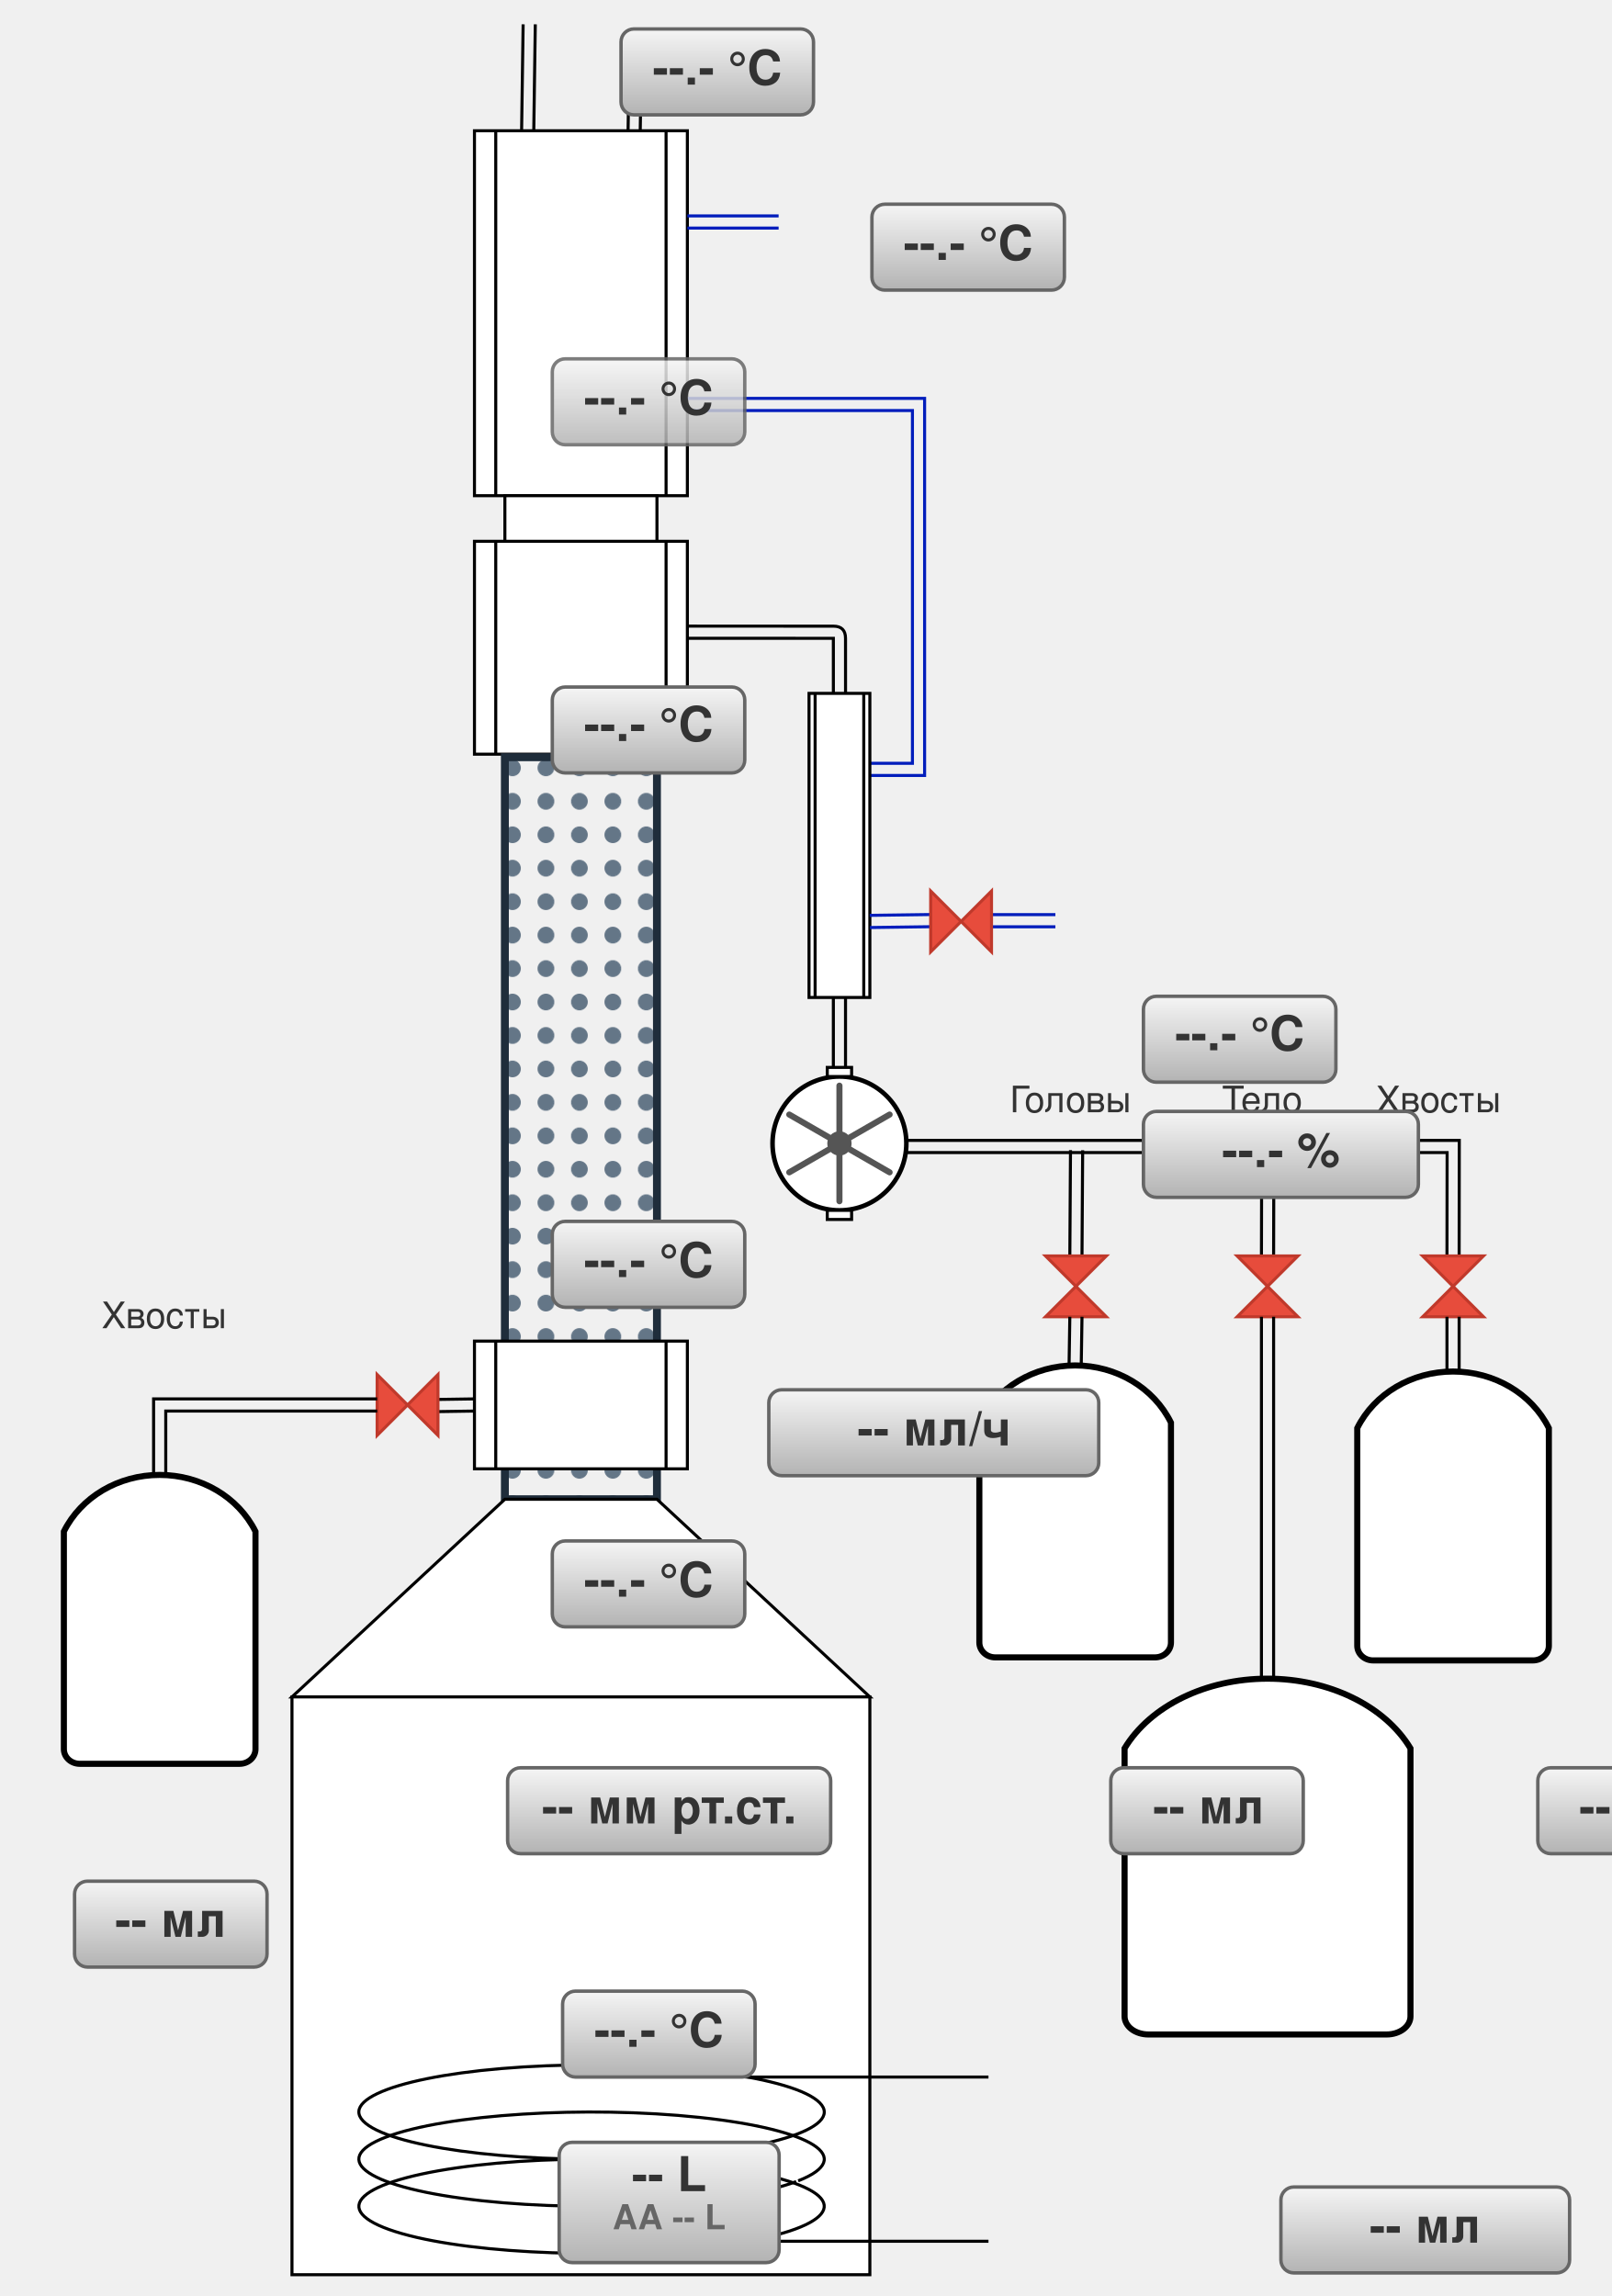
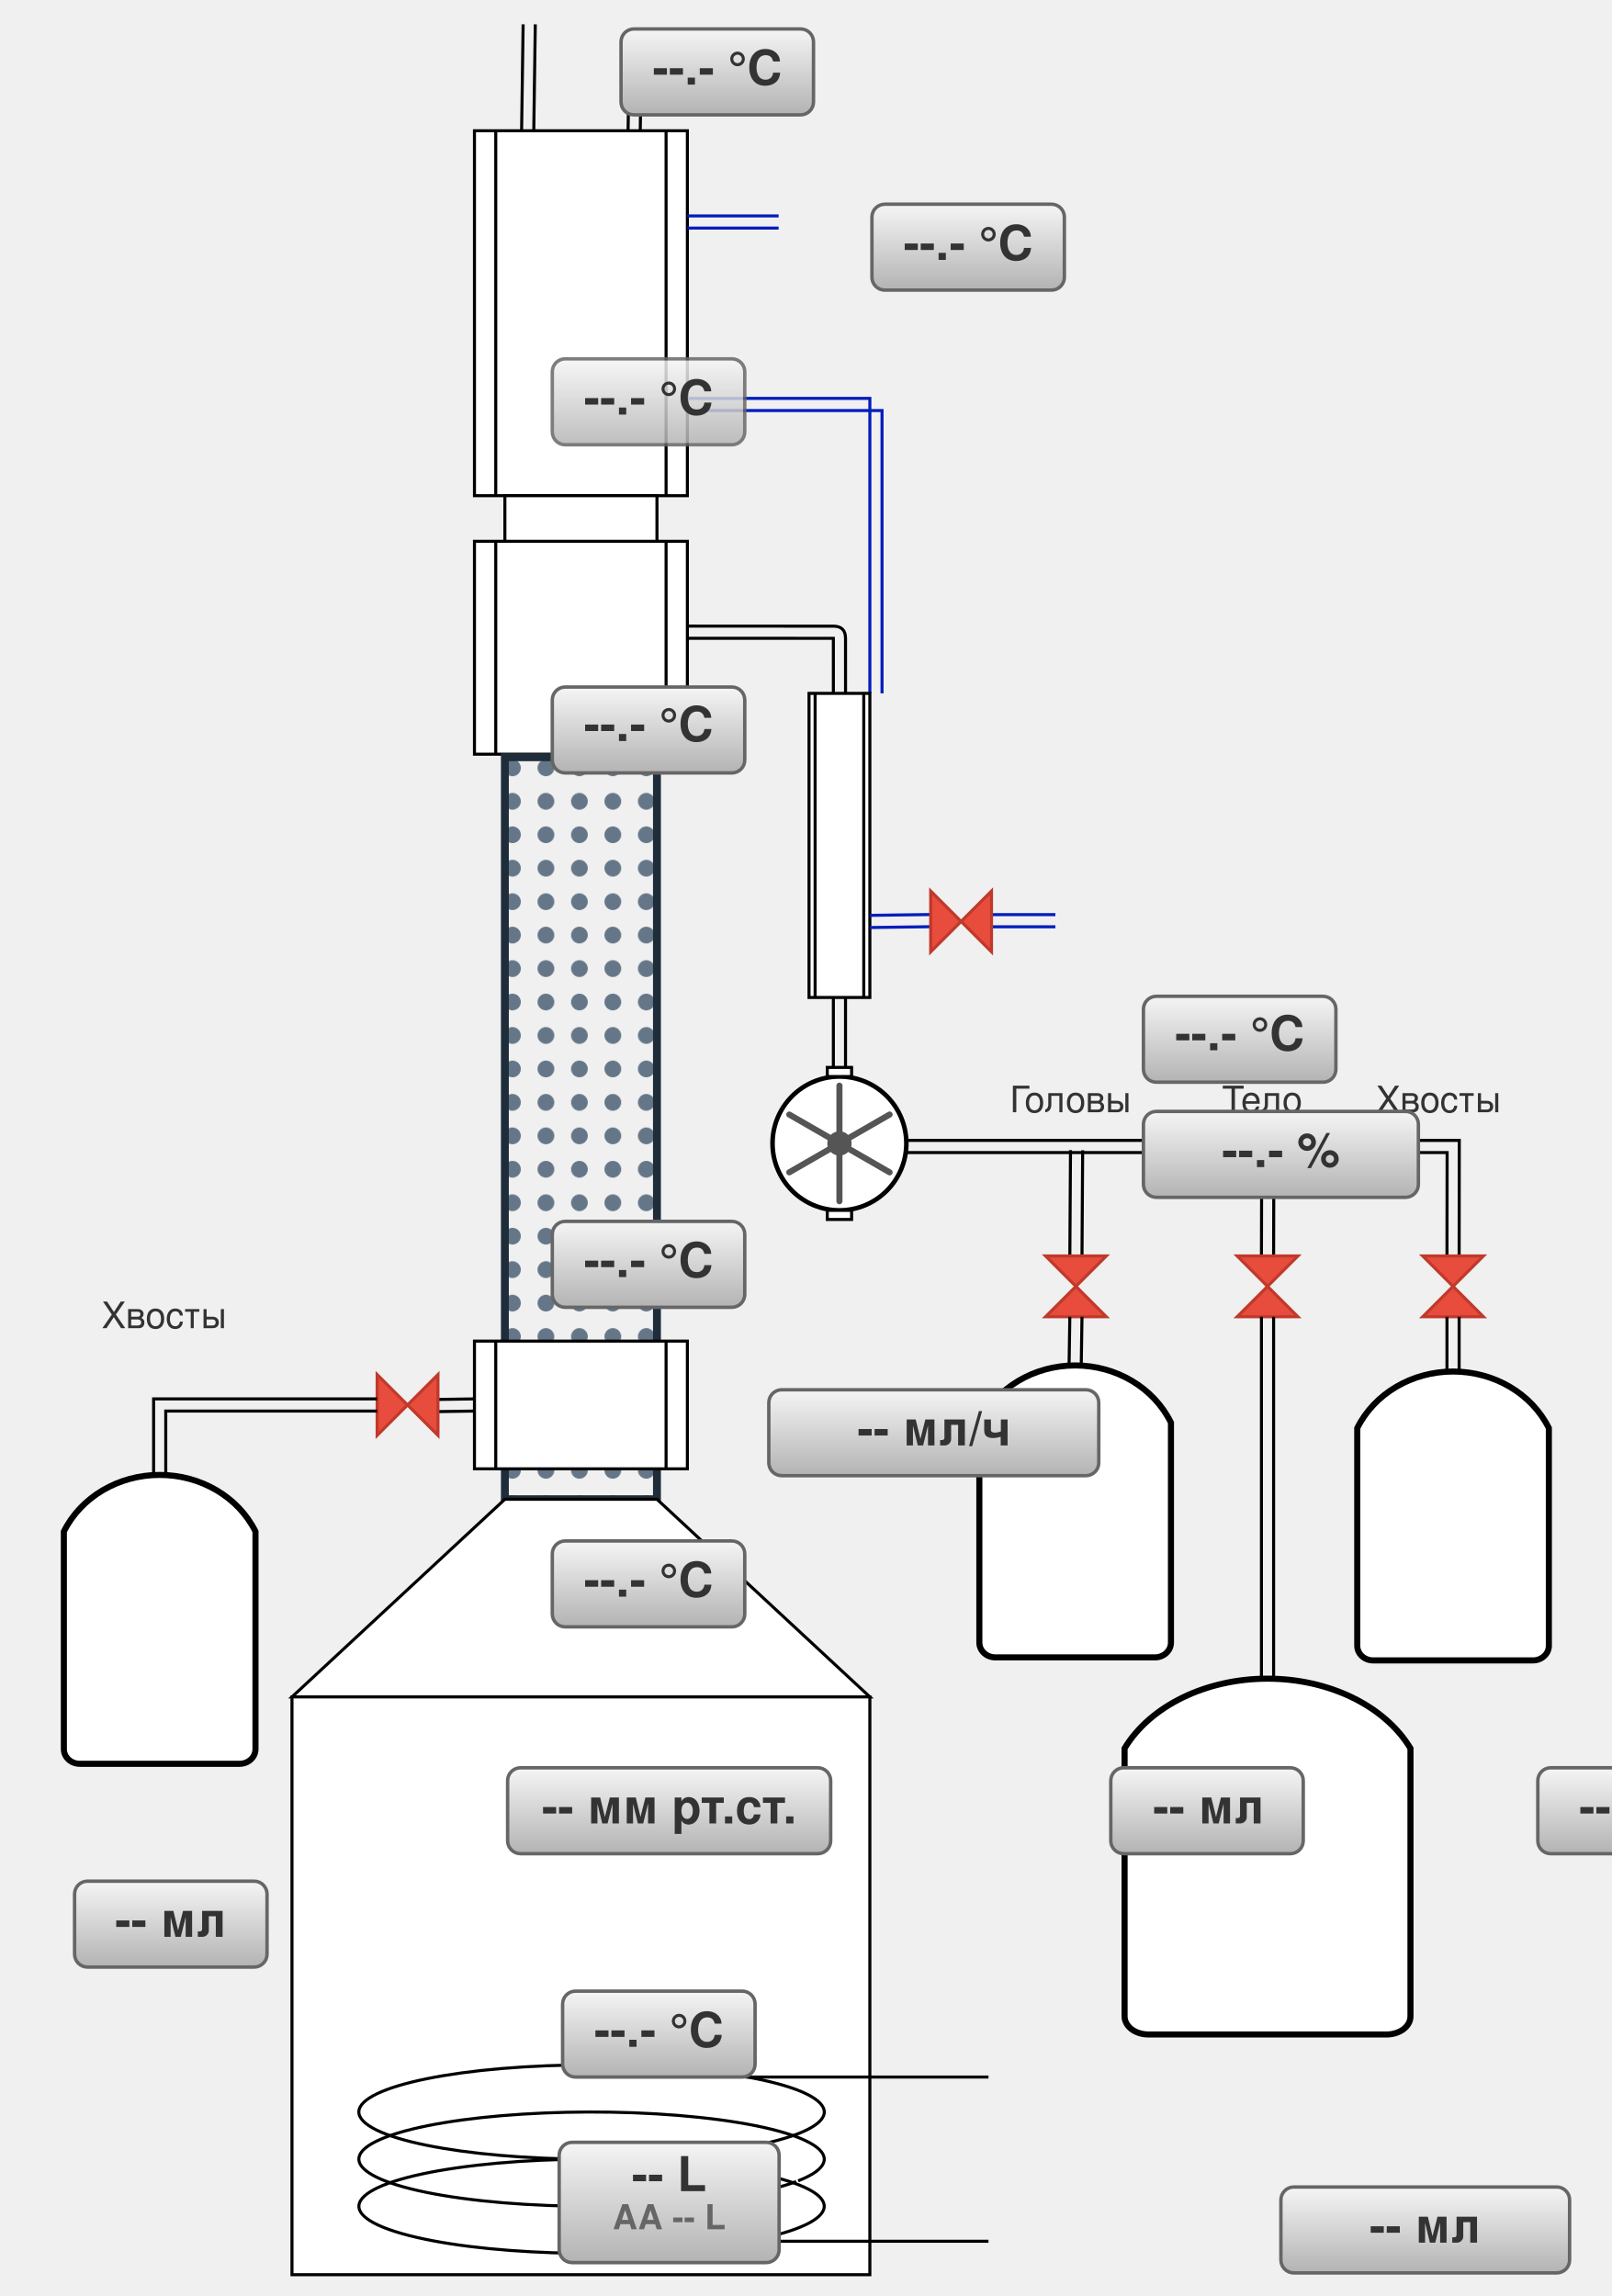
<svg xmlns="http://www.w3.org/2000/svg" viewBox="-20 -5 530 755" width="530" height="755" preserveAspectRatio="xMidYMid meet">
  <defs>
    <linearGradient id="grad-indicator" x1="0%" y1="0%" x2="0%" y2="100%">
      <stop offset="0%" style="stop-color:#f5f5f5;stop-opacity:1" />
      <stop offset="100%" style="stop-color:#b3b3b3;stop-opacity:1" />
    </linearGradient>
    <pattern id="dots-packing" patternUnits="userSpaceOnUse" width="11" height="11">
      <circle cx="5.5" cy="5.5" r="2.75" fill="#647687" />
    </pattern>
    <linearGradient id="grad-metal" x1="0%" y1="0%" x2="100%" y2="0%">
      <stop offset="0%" style="stop-color:#bdc3c7;stop-opacity:1" />
      <stop offset="50%" style="stop-color:#ecf0f1;stop-opacity:1" />
      <stop offset="100%" style="stop-color:#bdc3c7;stop-opacity:1" />
    </linearGradient>
    <linearGradient id="grad-column-heat" x1="0" y1="743" x2="0" y2="38" gradientUnits="userSpaceOnUse">
      <stop offset="0%" style="stop-color:#d94b2b;stop-opacity:0.65" />
      <stop offset="70%" style="stop-color:#d94b2b;stop-opacity:0.18" />
      <stop offset="100%" style="stop-color:#d94b2b;stop-opacity:0" />
    </linearGradient>
    <linearGradient id="grad-column-reflux" x1="0" y1="38" x2="0" y2="743" gradientUnits="userSpaceOnUse">
      <stop offset="0%" style="stop-color:#1f84ff;stop-opacity:0.65" />
      <stop offset="70%" style="stop-color:#1f84ff;stop-opacity:0.18" />
      <stop offset="100%" style="stop-color:#1f84ff;stop-opacity:0" />
    </linearGradient>
    <linearGradient id="grad-cube-liquid" x1="0%" y1="0%" x2="0%" y2="100%">
      <stop offset="0%" style="stop-color:#8fd0ff;stop-opacity:0.55" />
      <stop offset="100%" style="stop-color:#3e8fd7;stop-opacity:0.35" />
    </linearGradient>
    <clipPath id="clip-reflux-drops">
      <rect x="146" y="38" width="50" height="206" />
    </clipPath>
    <clipPath id="clip-cube-lid-trapezoid">
      <path d="M76,553 L146,488 L196,488 L266,553 Z" />
    </clipPath>
  </defs>
  <style>
    .indicator { fill: url(#grad-indicator); stroke: #666; stroke-width: 1; }
    .indicator-text { font-family: 'Segoe UI', Helvetica, sans-serif; font-size: 14px; font-weight: bold; text-anchor: middle; dominant-baseline: central; fill: #333; }
    .label-text { font-family: 'Segoe UI', Helvetica, sans-serif; font-size: 12px; text-anchor: middle; dominant-baseline: central; fill: #333; }
    g[id^="ind-"] { transform-box: fill-box; transform-origin: center center; transform: scale(1.13); }
    .struct { fill: #fff; stroke: #000; stroke-width: 1; }
    .struct-line { fill: none; stroke: #000; stroke-width: 1; }
    .pipe { fill: none; stroke: #000; stroke-width: 1; }
    .pipe-water { fill: none; stroke: #001dbc; stroke-width: 1; }
    .pipe-water.active {
      stroke: #1a9cff;
      stroke-width: 4;
      stroke-linecap: round;
      opacity: 0.95;
      filter: drop-shadow(0 0 4px rgba(26, 156, 255, 0.85));
      animation: water-pipe-pulse 1.2s ease-in-out infinite;
    }
    .valve { fill: #fff; stroke: #000; stroke-width: 1; }
    .valve-open .valve { fill: #2ecc71; stroke: #27ae60; }
    .valve-closed .valve { fill: #e74c3c; stroke: #c0392b; }
    .jar { fill: #fff; stroke: #000; stroke-width: 2; }
    .drop { fill: #3498db; opacity: 0; transition: opacity 0.5s; }
    .condensing .drop { opacity: 0.7; }
    .bubble { fill: #b8e7ff; opacity: 0; filter: drop-shadow(0 0 2px rgba(184, 231, 255, 0.7)); }

    @keyframes water-pipe-pulse {
      0%, 100% { opacity: 0.78; }
      50% { opacity: 1; }
    }
  </style>
  <g id="zone-reflux">
    <rect x="136" y="38" width="70" height="120" class="struct" />
    <line x1="143" y1="38" x2="143" y2="158" class="struct-line" />
    <line x1="199" y1="38" x2="199" y2="158" class="struct-line" />
    <g id="anim-reflux-drops" clip-path="url(#clip-reflux-drops)">
      <circle cx="155" cy="54" r="2.4" class="drop" />
      <circle cx="163" cy="51" r="2.2" class="drop" />
      <circle cx="171" cy="56" r="2.5" class="drop" />
      <circle cx="179" cy="52" r="2.3" class="drop" />
      <circle cx="187" cy="55" r="2.4" class="drop" />
    </g>
  </g>
  <g id="zone-tsa">
    <path d="M186.5,38 L186.67,28 M190.67,28 L190.5,38" class="pipe" />
    <path d="M151.5,38 L152,3 M156,3 L155.5,38" class="pipe" />
  </g>
  <g id="zone-water">
    <path d="M206,66 L236,66 M236,70 L206,70" class="pipe-water" />
-     <path d="M206,126 L284,126 L284,250 L266,250 M266,246 L280,246 L280,130 L206,130" class="pipe-water" />
+     <path d="M266,223 L266,126 L206,126 M270,223 L270,130 L206,130" class="pipe-water" />
    <path d="M302.86,65.7 L302.82,63.5 L319.5,67.01 L302.96,71.11 L302.92,68.91 L292.53,69.1 L292.47,65.88 Z" fill="#0050ef" stroke="#001dbc" stroke-linejoin="round" />
  </g>
  <rect x="146" y="158" width="50" height="18" class="struct" />
  <g id="zone-node">
    <rect x="136" y="173" width="70" height="70" class="struct" />
    <line x1="143" y1="173" x2="143" y2="243" class="struct-line" />
    <line x1="199" y1="173" x2="199" y2="243" class="struct-line" />
    <path d="M205.93,200.89 L254,200.9 Q258,200.9 258,204.9 L258.01,233 M254.01,233 L254,204.9 L205.93,204.89" class="pipe" />
  </g>
  <g id="zone-cooling">
    <rect x="246" y="223" width="20" height="100" class="struct" />
    <line x1="248" y1="223" x2="248" y2="323" class="struct-line" />
    <line x1="264" y1="223" x2="264" y2="323" class="struct-line" />
    <path d="M254,346 L254,323 M258,323 L258,346" class="pipe" />
    <path d="M265.97,296 L286.69,295.72 M286.75,299.72 L266.03,300" class="pipe-water" />
    <path d="M306,295.76 L327,295.76 M327,299.76 L306,299.76" class="pipe-water" />
  </g>
  <g id="zone-column">
    <rect id="column-shell" x="146" y="244" width="50" height="244" fill="url(#dots-packing)" stroke="#1f2d3b" stroke-width="2.6" />
  </g>
  <g id="zone-neck">
    <rect x="136" y="436" width="70" height="42" class="struct" />
    <line x1="143" y1="436" x2="143" y2="478" class="struct-line" />
    <line x1="199" y1="436" x2="199" y2="478" class="struct-line" />
    <path d="M136.03,459 L122.77,459.2 M122.71,455.2 L135.97,455" class="pipe" />
  </g>
  <path d="M76,553 L146,488 L196,488 L266,553 Z" class="struct" stroke-width="2.6" />
  <g id="zone-cube">
    <rect id="cube-shell" x="76" y="553" width="190" height="190" class="struct" stroke-width="2.6" />
  </g>
  <rect id="anim-gradient-core-heat" x="150" y="38" width="42" height="0" fill="url(#grad-column-heat)" opacity="0" pointer-events="none" />
  <rect id="anim-gradient-core-reflux" x="150" y="38" width="42" height="0" fill="url(#grad-column-reflux)" opacity="0" pointer-events="none" />
  <rect id="anim-gradient-lid-heat" x="76" y="488" width="190" height="0" fill="url(#grad-column-heat)" opacity="0" pointer-events="none" clip-path="url(#clip-cube-lid-trapezoid)" />
  <rect id="anim-gradient-lid-reflux" x="76" y="488" width="190" height="0" fill="url(#grad-column-reflux)" opacity="0" pointer-events="none" clip-path="url(#clip-cube-lid-trapezoid)" />
  <rect id="anim-gradient-cube-heat" x="80" y="553" width="182" height="0" fill="url(#grad-column-heat)" opacity="0" pointer-events="none" />
  <rect id="anim-gradient-cube-reflux" x="80" y="553" width="182" height="0" fill="url(#grad-column-reflux)" opacity="0" pointer-events="none" />
  <rect id="anim-liquid-level" x="76" y="743" width="190" height="0" fill="url(#grad-cube-liquid)" opacity="0.9" pointer-events="none" />
  <g id="anim-boil-bubbles" pointer-events="none" style="opacity:0">
    <circle class="bubble" cx="114" cy="716" r="2.9" />
    <circle class="bubble" cx="132" cy="721" r="2.4" />
    <circle class="bubble" cx="151" cy="714" r="2.8" />
    <circle class="bubble" cx="171" cy="719" r="2.5" />
    <circle class="bubble" cx="190" cy="713" r="2.7" />
    <circle class="bubble" cx="210" cy="718" r="2.6" />
    <circle class="bubble" cx="228" cy="715" r="2.5" />
  </g>
  <g id="zone-heater">
    <path d="M241.8,712.37 C221.77,719.88 175.56,722.69 138.42,718.67 C101.28,714.64 87.18,705.29 106.89,697.75 C126.59,690.21 172.68,687.31 209.99,691.27 C247.3,695.23 261.8,704.55 242.43,712.13" fill="none" stroke="#000" stroke-width="1" />
    <path d="M218.65,733.16 C184.18,738.09 136.49,736.44 112.08,729.46 C87.68,722.48 95.78,712.82 130.19,707.86 C164.6,702.91 212.32,704.54 236.81,711.51 C261.3,718.47 253.31,728.14 218.96,733.11" fill="none" stroke="#000" stroke-width="1" />
    <path d="M188.7,704.73 C147.29,706.32 107.36,700.82 99.38,692.43 C91.41,684.05 118.39,675.94 159.73,674.29 C201.08,672.64 241.22,678.08 249.51,686.45 C257.79,694.82 231.11,702.97 189.83,704.69" fill="none" stroke="#000" stroke-width="1" />
    <line x1="225" y1="678" x2="305" y2="678" stroke="#000" stroke-width="1" />
    <line x1="225" y1="732" x2="305" y2="732" stroke="#000" stroke-width="1" />
  </g>
  <path id="collector-main-pipe" d="M398.8,374 L254,374 L254,346 M258,346 L258,370 L398.8,370" class="pipe" />
  <path id="collector-tails-pipe" d="M455.75,408 L455.8,374 L398.8,374 M398.8,370 L459.8,370 L459.75,408" class="pipe" />
  <path d="M331.75,408 L331.97,373.21 M335.97,373.24 L335.75,408" class="pipe" />
  <path d="M394.75,408 L394.83,373.3 M398.83,373.31 L398.75,408" class="pipe" />
  <g id="zone-pump">
    <circle cx="256" cy="371" r="22" fill="#fff" stroke="#000" stroke-width="1.5" />
    <g id="pump-impeller" fill="none" stroke="#555" stroke-width="2" stroke-linecap="round">
      <line x1="256" y1="371" x2="256" y2="352" />
      <line x1="256" y1="371" x2="272.5" y2="380.5" />
      <line x1="256" y1="371" x2="239.5" y2="380.5" />
      <line x1="256" y1="371" x2="272.5" y2="361.5" />
      <line x1="256" y1="371" x2="239.5" y2="361.5" />
      <line x1="256" y1="371" x2="256" y2="390" />
    </g>
    <circle cx="256" cy="371" r="4" fill="#555" stroke="none" />
    <rect x="252" y="346" width="8" height="3" fill="#fff" stroke="#000" stroke-width="1" />
    <rect x="252" y="393" width="8" height="3" fill="#fff" stroke="#000" stroke-width="1" />
  </g>
  <g id="svg-valve-water" class="valve-closed" transform="translate(0,0)">
    <path d="M104,447 L124,447 L114,457 Z" class="valve" transform="rotate(90,114,457)" />
    <path d="M104,467 L124,467 L114,457 Z" class="valve" transform="rotate(90,114,457)" />
  </g>
  <g id="svg-valve-heads" class="valve-closed">
    <path d="M286,288 L306,288 L296,298 Z" class="valve" transform="rotate(90,296,298)" />
    <path d="M286,308 L306,308 L296,298 Z" class="valve" transform="rotate(90,296,298)" />
  </g>
  <g id="svg-valve-uno" class="valve-closed">
    <path d="M323.75,408 L343.75,408 L333.75,418 Z" class="valve" transform="rotate(180,333.75,418)" />
    <path d="M323.75,428 L343.75,428 L333.75,418 Z" class="valve" transform="rotate(180,333.75,418)" />
  </g>
  <g id="svg-valve-body" class="valve-closed">
    <path d="M386.75,408 L406.75,408 L396.75,418 Z" class="valve" transform="rotate(180,396.75,418)" />
    <path d="M386.75,428 L406.75,428 L396.75,418 Z" class="valve" transform="rotate(180,396.75,418)" />
  </g>
  <g id="svg-valve-tails" class="valve-closed">
    <path d="M447.75,408 L467.75,408 L457.75,418 Z" class="valve" transform="rotate(180,457.75,418)" />
    <path d="M447.75,428 L467.75,428 L457.75,418 Z" class="valve" transform="rotate(180,457.75,418)" />
  </g>
  <path id="pipe-heads-down" d="M335.75,428 L335.5,444 M331.5,444 L331.75,428" class="pipe" />
  <path id="pipe-body-down" d="M398.75,428 L398.75,547 M394.75,547 L394.75,428" class="pipe" />
  <path id="pipe-tails-down" d="M459.75,428 L459.75,468 M455.75,468 L455.75,428" class="pipe" />
  <g id="zone-tails-left-branch">
    <path id="tails-left-pipe" d="M104,459 L34.5,459 L34.5,480 M30.5,480 L30.5,455 L104,455" class="pipe" />
    <g id="jar-tails-left">
      <path d="M-15,501.25 C-15,498.35 -12.84,496 -10.17,496 L61.39,496 C72.73,501.64 80,513.95 80,527.5 C80,541.05 72.73,553.36 61.39,559 L-10.17,559 C-12.84,559 -15,556.65 -15,553.75 L-15,501.25 Z" class="jar" transform="rotate(270,32.5,527.5)" />
    </g>
    <text id="label-tails-left" x="34" y="429" class="label-text">Хвосты</text>
  </g>
  <g id="jar-heads">
    <path d="M285.5,465.75 C285.5,464.36 286.01,463.02 286.93,462.04 C287.85,461.05 289.09,460.5 290.39,460.5 L362.69,460.5 C374.15,466.14 381.5,478.45 381.5,492 C381.5,505.55 374.15,517.86 362.69,523.5 L290.39,523.5 C289.09,523.5 287.85,522.95 286.93,521.96 C286.01,520.98 285.5,519.64 285.5,518.25 L285.5,465.75 Z" class="jar" transform="rotate(270,333.5,492)" />
  </g>
  <g id="jar-body">
    <path d="M338.25,566.33 C338.25,564.26 338.88,562.26 339.99,560.79 C341.11,559.33 342.63,558.5 344.2,558.5 L432.33,558.5 C446.3,566.92 455.25,585.28 455.25,605.5 C455.25,625.72 446.3,644.08 432.33,652.5 L344.2,652.5 C342.63,652.5 341.11,651.67 339.99,650.21 C338.88,648.74 338.25,646.74 338.25,644.67 L338.25,566.33 Z" class="jar" transform="rotate(270,396.75,605.5)" />
  </g>
  <g id="jar-tails-right">
    <path d="M410.25,467.25 C410.25,464.35 412.41,462 415.08,462 L486.64,462 C497.98,467.64 505.25,479.95 505.25,493.5 C505.25,507.05 497.98,519.36 486.64,525 L415.08,525 C412.41,525 410.25,522.65 410.25,519.75 L410.25,467.25 Z" class="jar" transform="rotate(270,457.75,493.5)" />
  </g>
  <text x="332" y="358" class="label-text">Головы</text>
  <text x="395" y="358" class="label-text">Тело</text>
  <text id="label-tails-right" x="453" y="358" class="label-text">Хвосты</text>
  <g id="ind-temp-tsa">
    <rect x="163" y="4" width="56" height="25" rx="3.75" ry="3.75" class="indicator" />
    <text id="txt-temp-tsa" x="191" y="17" class="indicator-text">--.- °C</text>
  </g>
  <g id="ind-temp-water-out">
    <rect x="236" y="55" width="56" height="25" rx="3.75" ry="3.75" class="indicator" />
    <text id="txt-water-out" x="264" y="68" class="indicator-text">--.- °C</text>
  </g>
  <g id="ind-temp-node">
    <rect x="143" y="195.5" width="56" height="25" rx="3.75" ry="3.75" class="indicator" />
    <text id="txt-temp-node" x="171" y="208" class="indicator-text">--.- °C</text>
  </g>
  <g id="ind-temp-water-in">
    <rect x="315" y="285.5" width="56" height="25" rx="3.75" ry="3.75" class="indicator" />
    <text id="txt-water-in" x="343" y="298" class="indicator-text">--.- °C</text>
  </g>
  <g id="ind-temp-col-mid">
    <rect x="143" y="351" width="56" height="25" rx="3.75" ry="3.75" class="indicator" />
    <text id="txt-temp-col-mid" x="171" y="364" class="indicator-text">--.- °C</text>
  </g>
  <g id="ind-pump-speed">
    <rect x="206" y="400" width="96" height="25" rx="3.75" ry="3.75" class="indicator" />
    <text id="txt-pump-speed" x="254" y="413" class="indicator-text">-- мл/ч</text>
  </g>
  <g id="ind-temp-neck">
    <rect x="143" y="444" width="56" height="25" rx="3.75" ry="3.75" class="indicator" />
    <text id="txt-temp-col-top" x="171" y="457" class="indicator-text">--.- °C</text>
  </g>
  <g id="ind-pressure-cube">
    <rect x="130" y="510" width="94" height="25" rx="3.75" ry="3.75" class="indicator" />
    <text id="txt-pressure-cube" x="177" y="523" class="indicator-text">-- мм рт.ст.</text>
  </g>
  <g id="ind-temp-cube">
    <rect x="146" y="575" width="56" height="25" rx="3.75" ry="3.75" class="indicator" />
    <text id="txt-temp-cube" x="174" y="588" class="indicator-text">--.- °C</text>
  </g>
  <g id="ind-volume-cube">
    <rect x="145" y="619" width="64" height="35" rx="3.75" ry="3.75" class="indicator" />
    <text id="txt-volume-cube" x="177" y="630" class="indicator-text">-- L</text>
    <text id="txt-aa-cube" x="177" y="642" class="indicator-text" style="font-size:10px;fill:#666">AA -- L</text>
  </g>
  <g id="ind-power">
    <rect x="120" y="689.5" width="109" height="36" rx="5.4" ry="5.4" class="indicator" />
    <text id="txt-power-set" x="166" y="705" class="indicator-text" style="text-anchor:end">--%</text>
    <text x="172" y="705" class="indicator-text" style="fill:#666;font-size:10px">/</text>
    <text id="txt-power-actual" x="178" y="705" class="indicator-text" style="text-anchor:start">-- Вт</text>
  </g>
  <g id="ind-volume-heads">
    <rect x="305.5" y="510" width="56" height="25" rx="3.75" ry="3.75" class="indicator" />
    <text id="txt-volume-heads" x="334" y="523" class="indicator-text">-- мл</text>
  </g>
  <g id="ind-volume-body-small">
    <rect x="429.75" y="510" width="56" height="25" rx="3.75" ry="3.75" class="indicator" />
    <text id="txt-volume-tails-right" x="458" y="523" class="indicator-text">-- мл</text>
  </g>
  <g id="ind-volume-body">
    <rect x="355" y="632" width="84" height="25" rx="3.75" ry="3.75" class="indicator" />
    <text id="txt-volume-body" x="397" y="645" class="indicator-text">-- мл</text>
  </g>
  <g id="ind-volume-tails">
    <rect x="4" y="543" width="56" height="25" rx="3.75" ry="3.75" class="indicator" />
    <text id="txt-volume-tails" x="32" y="556" class="indicator-text">-- мл</text>
  </g>
  <g id="ind-phase">
    <rect x="336" y="690" width="120" height="30" rx="6" ry="6" fill="#fff" stroke="#ccc" stroke-width="1" />
    <text id="txt-phase" x="396" y="705" class="indicator-text" style="font-size:13px;fill:#7f8c8d">IDLE</text>
  </g>
  <g id="ind-abv">
    <rect x="315" y="319" width="80" height="25" rx="3.75" ry="3.75" class="indicator" />
    <text id="txt-abv" x="355" y="332" class="indicator-text">--.- %</text>
  </g>
  <g id="ind-temp-reflux">
    <rect x="143" y="100" width="56" height="25" rx="3.75" ry="3.75" class="indicator" style="opacity:0.85" />
    <text id="txt-temp-reflux" x="171" y="113" class="indicator-text">--.- °C</text>
  </g>
  <g id="svg-heater" />
  <g id="anim-vapor" />
  <g id="anim-water-flow" />
  <g id="anim-condensate" />
  <circle id="drop-heads" cx="334" cy="444" r="3" class="drop" style="opacity:0" />
  <circle id="drop-uno" cx="397" cy="444" r="3" class="drop" style="opacity:0" />
  <circle id="drop-tails" cx="458" cy="444" r="3" class="drop" style="opacity:0" />
  <rect id="anim-liquid-heads" x="286" y="0" width="96" height="0" fill="#e74c3c" opacity="0.2" pointer-events="none" />
  <rect id="anim-liquid-body" x="339" y="0" width="117" height="0" fill="#2ecc71" opacity="0.2" pointer-events="none" />
  <rect id="anim-liquid-tails" x="411" y="0" width="95" height="0" fill="#9b59b6" opacity="0.2" pointer-events="none" />
</svg>
